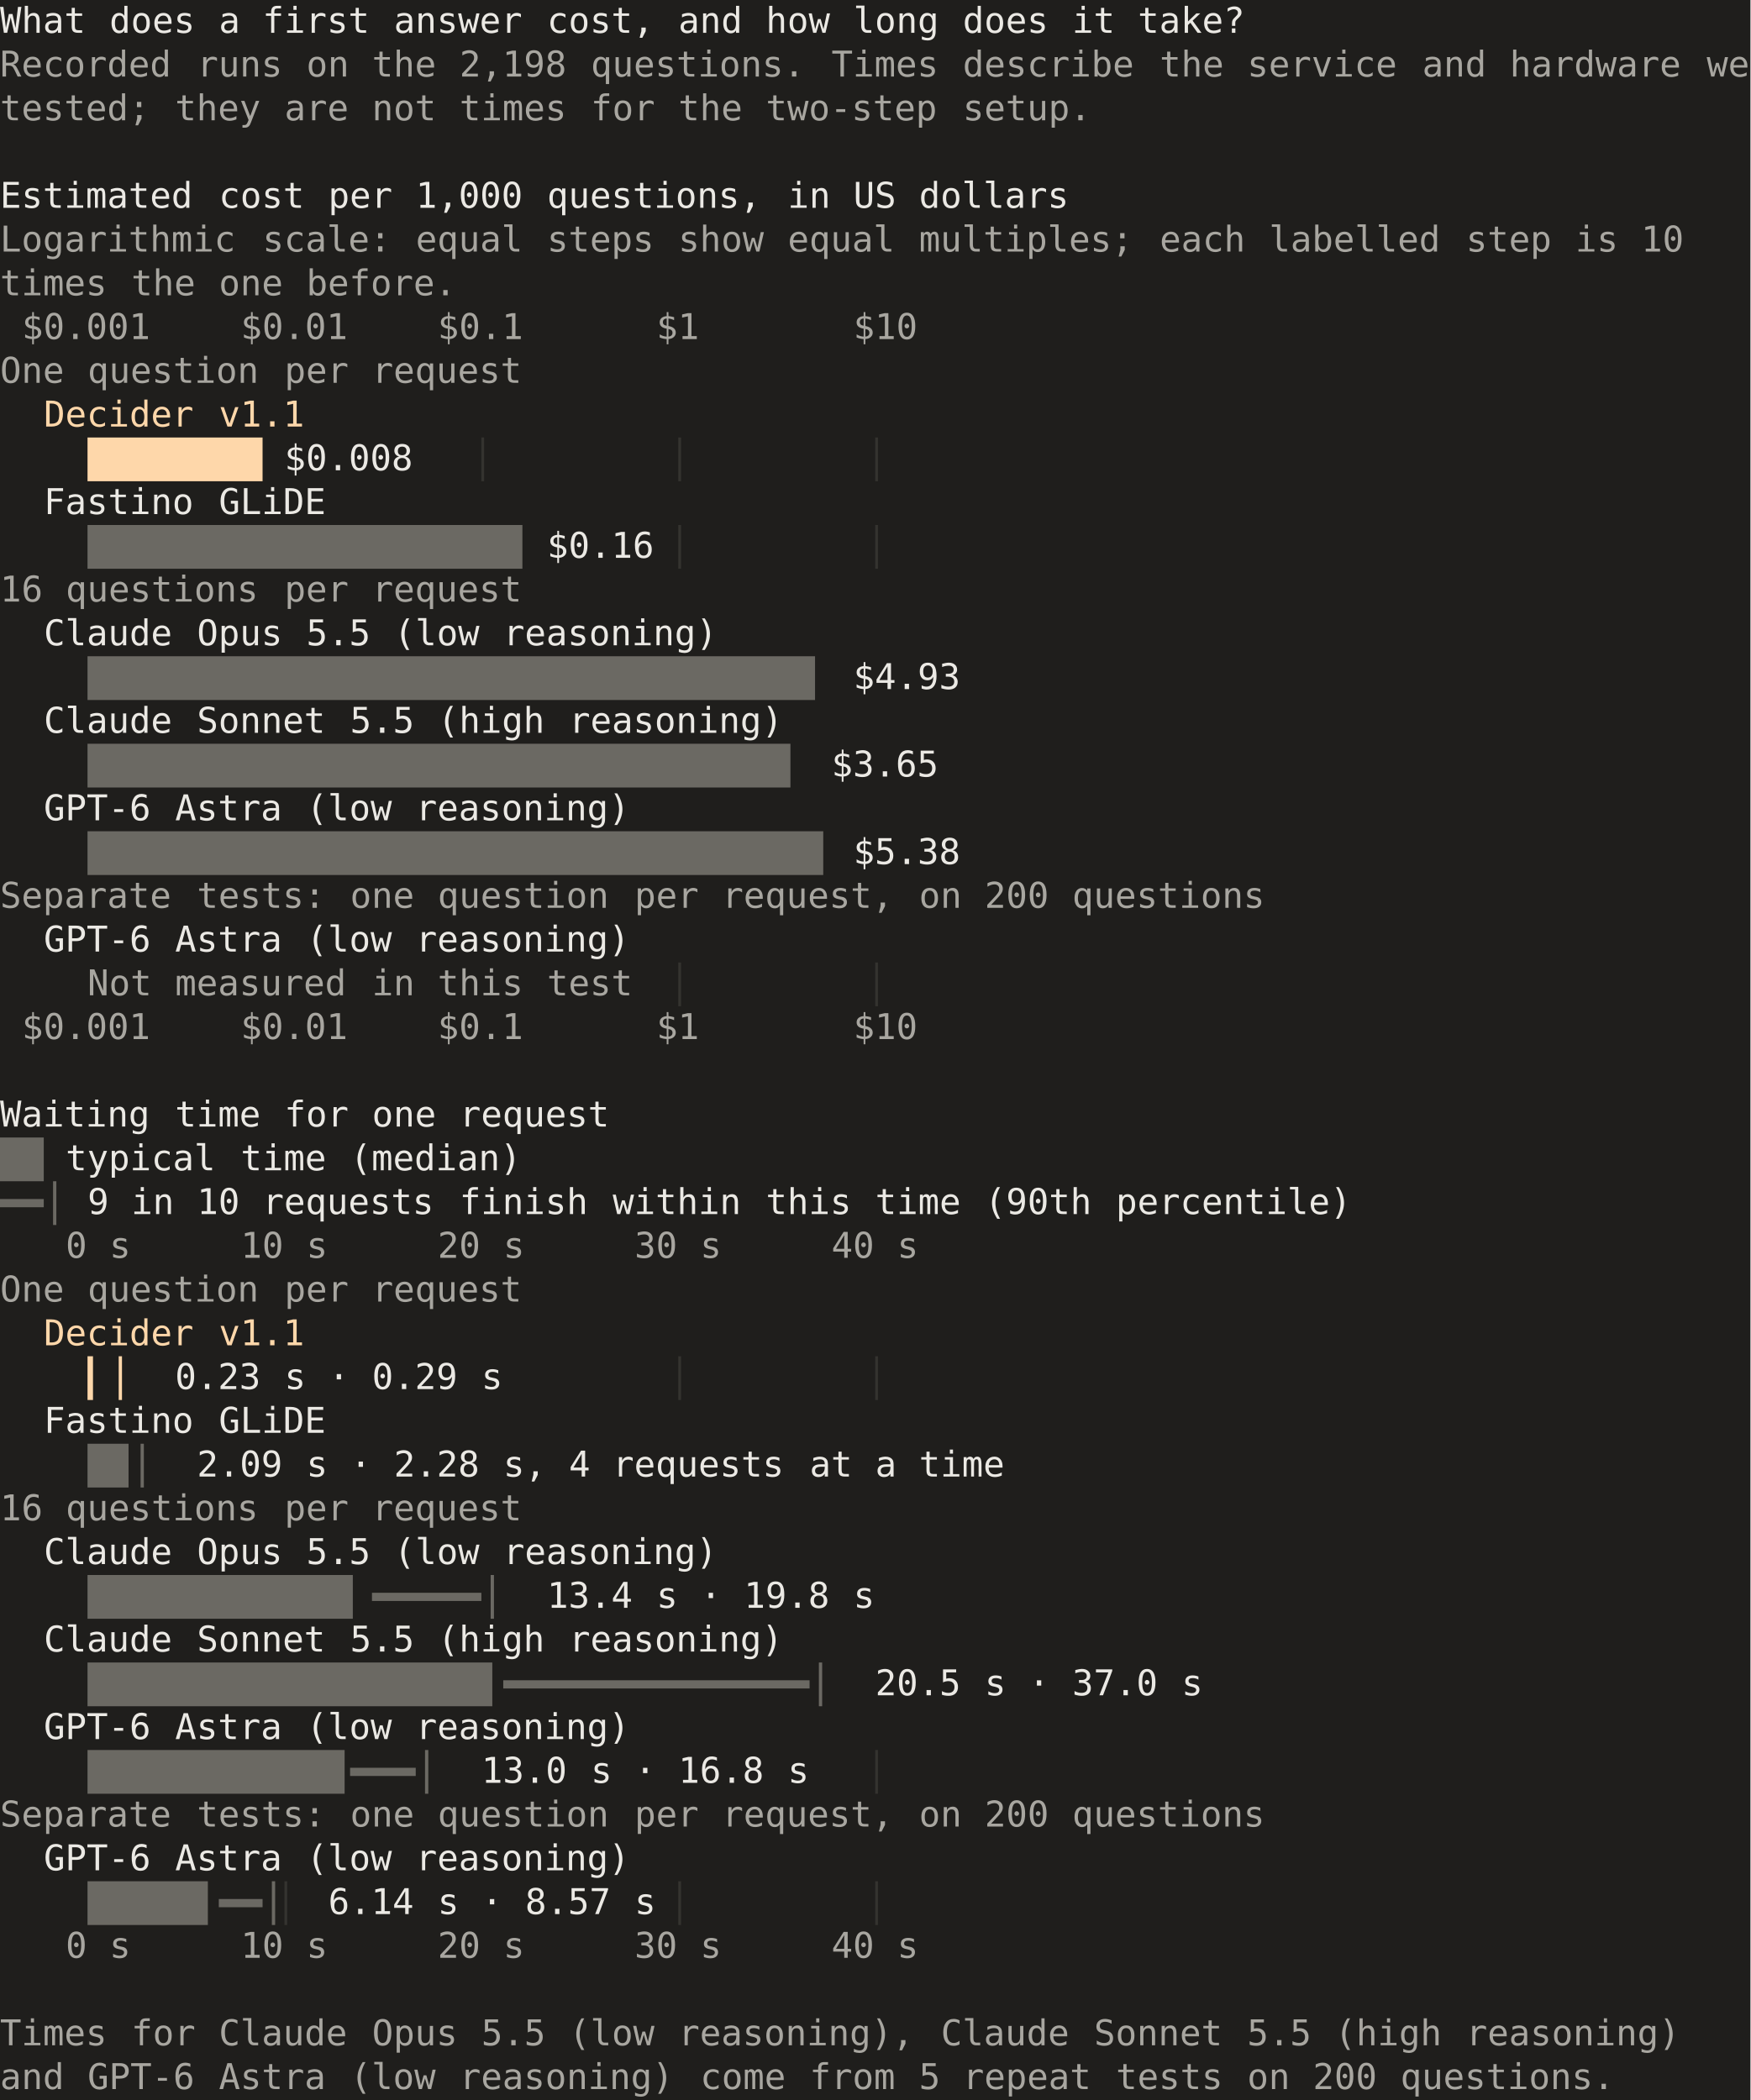
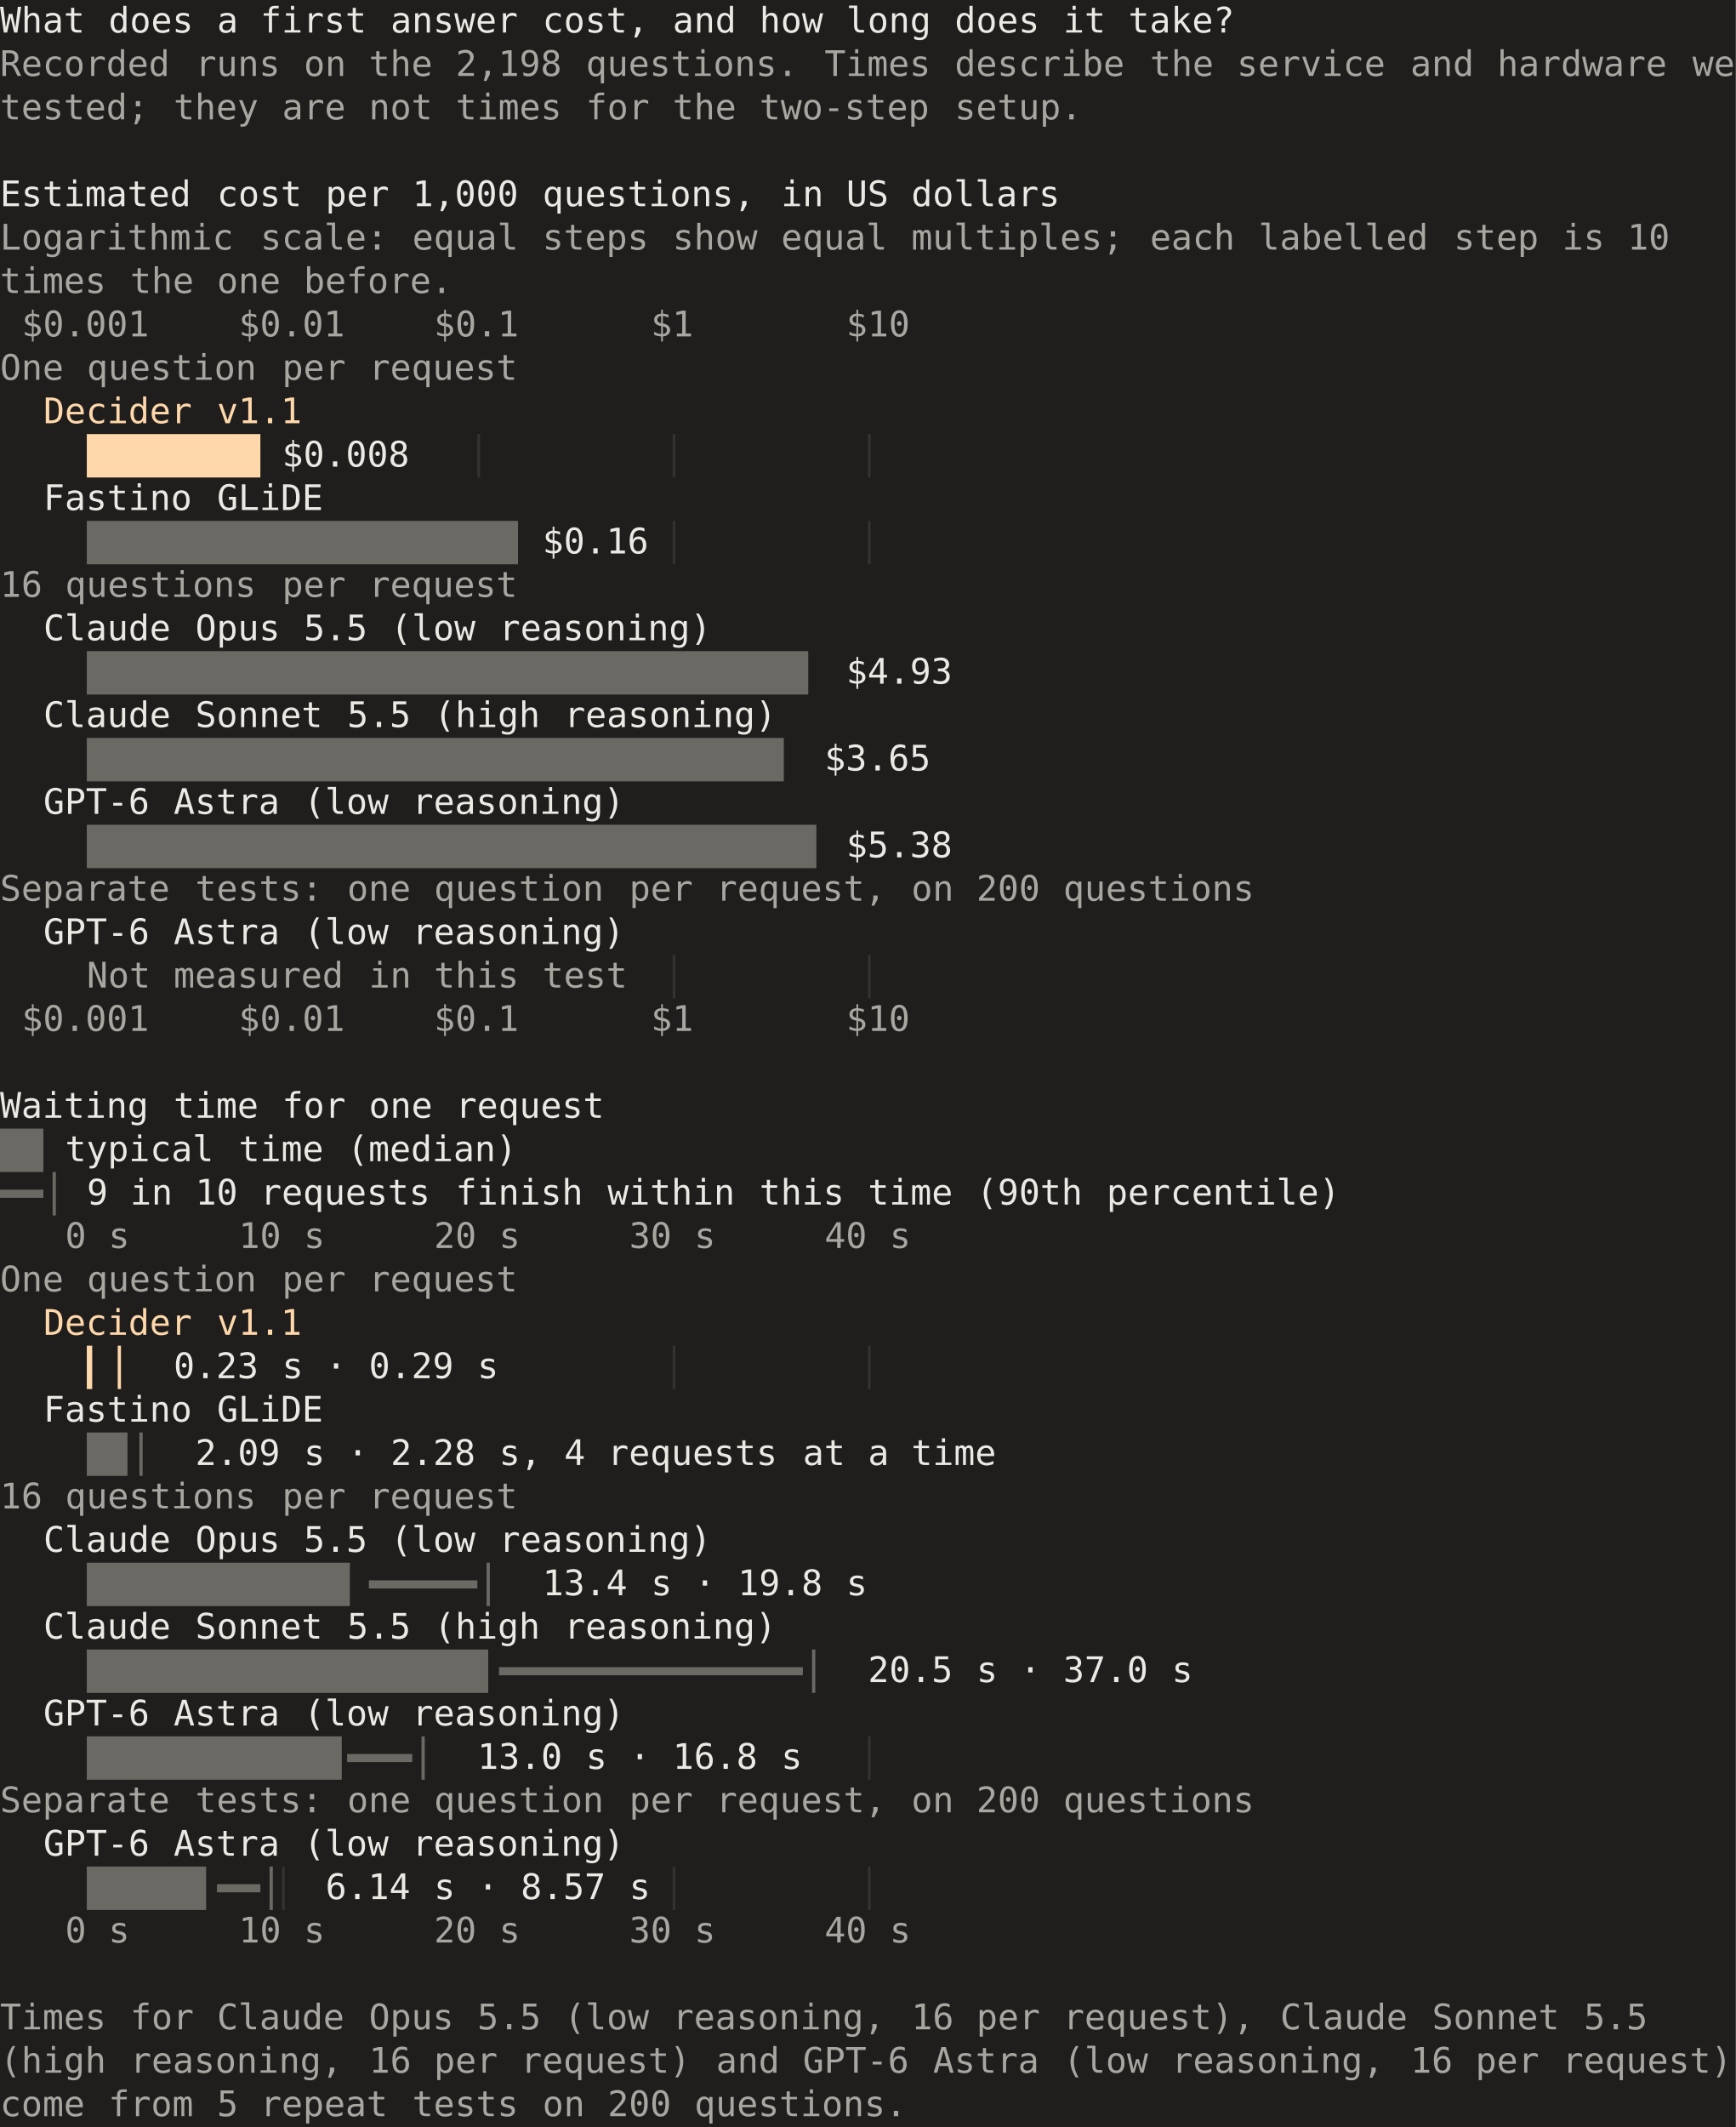
- <svg xmlns="http://www.w3.org/2000/svg" viewBox="0 0 640 768" width="640" height="768" role="img">
+ <svg xmlns="http://www.w3.org/2000/svg" viewBox="0 0 640 784" width="640" height="784" role="img">
  <style>text{font:13px ui-monospace,SFMono-Regular,Menlo,Consolas,"DejaVu Sans Mono",monospace;white-space:pre}</style>
-   <rect width="640" height="768" fill="#1f1e1c" />
+   <rect width="640" height="784" fill="#1f1e1c" />
  <path fill="#34332f" d="M176 160h1v16h-1zM248 160h1v16h-1zM320 160h1v16h-1zM248 192h1v16h-1zM320 192h1v16h-1zM248 352h1v16h-1zM320 352h1v16h-1zM248 496h1v16h-1zM320 496h1v16h-1zM320 640h1v16h-1zM104 688h1v16h-1zM248 688h1v16h-1zM320 688h1v16h-1z" />
  <path fill="#6b6963" d="M32 192h8v16h-8zM40 192h8v16h-8zM48 192h8v16h-8zM56 192h8v16h-8zM64 192h8v16h-8zM72 192h8v16h-8zM80 192h8v16h-8zM88 192h8v16h-8zM96 192h8v16h-8zM104 192h8v16h-8zM112 192h8v16h-8zM120 192h8v16h-8zM128 192h8v16h-8zM136 192h8v16h-8zM144 192h8v16h-8zM152 192h8v16h-8zM160 192h8v16h-8zM168 192h8v16h-8zM176 192h8v16h-8zM184 192h7v16h-7zM32 240h8v16h-8zM40 240h8v16h-8zM48 240h8v16h-8zM56 240h8v16h-8zM64 240h8v16h-8zM72 240h8v16h-8zM80 240h8v16h-8zM88 240h8v16h-8zM96 240h8v16h-8zM104 240h8v16h-8zM112 240h8v16h-8zM120 240h8v16h-8zM128 240h8v16h-8zM136 240h8v16h-8zM144 240h8v16h-8zM152 240h8v16h-8zM160 240h8v16h-8zM168 240h8v16h-8zM176 240h8v16h-8zM184 240h8v16h-8zM192 240h8v16h-8zM200 240h8v16h-8zM208 240h8v16h-8zM216 240h8v16h-8zM224 240h8v16h-8zM232 240h8v16h-8zM240 240h8v16h-8zM248 240h8v16h-8zM256 240h8v16h-8zM264 240h8v16h-8zM272 240h8v16h-8zM280 240h8v16h-8zM288 240h8v16h-8zM296 240h2v16h-2zM32 272h8v16h-8zM40 272h8v16h-8zM48 272h8v16h-8zM56 272h8v16h-8zM64 272h8v16h-8zM72 272h8v16h-8zM80 272h8v16h-8zM88 272h8v16h-8zM96 272h8v16h-8zM104 272h8v16h-8zM112 272h8v16h-8zM120 272h8v16h-8zM128 272h8v16h-8zM136 272h8v16h-8zM144 272h8v16h-8zM152 272h8v16h-8zM160 272h8v16h-8zM168 272h8v16h-8zM176 272h8v16h-8zM184 272h8v16h-8zM192 272h8v16h-8zM200 272h8v16h-8zM208 272h8v16h-8zM216 272h8v16h-8zM224 272h8v16h-8zM232 272h8v16h-8zM240 272h8v16h-8zM248 272h8v16h-8zM256 272h8v16h-8zM264 272h8v16h-8zM272 272h8v16h-8zM280 272h8v16h-8zM288 272h1v16h-1zM32 304h8v16h-8zM40 304h8v16h-8zM48 304h8v16h-8zM56 304h8v16h-8zM64 304h8v16h-8zM72 304h8v16h-8zM80 304h8v16h-8zM88 304h8v16h-8zM96 304h8v16h-8zM104 304h8v16h-8zM112 304h8v16h-8zM120 304h8v16h-8zM128 304h8v16h-8zM136 304h8v16h-8zM144 304h8v16h-8zM152 304h8v16h-8zM160 304h8v16h-8zM168 304h8v16h-8zM176 304h8v16h-8zM184 304h8v16h-8zM192 304h8v16h-8zM200 304h8v16h-8zM208 304h8v16h-8zM216 304h8v16h-8zM224 304h8v16h-8zM232 304h8v16h-8zM240 304h8v16h-8zM248 304h8v16h-8zM256 304h8v16h-8zM264 304h8v16h-8zM272 304h8v16h-8zM280 304h8v16h-8zM288 304h8v16h-8zM296 304h5v16h-5zM0 416h8v16h-8zM8 416h8v16h-8zM0 438.5h8v3h-8zM8 438.5h8v3h-8zM19.4 432h1.2v8.6h-1.2zM19.4 439.4h1.2v8.6h-1.2zM32 528h8v16h-8zM40 528h7v16h-7zM51.4 528h1.2v8.6h-1.2zM51.4 535.4h1.2v8.6h-1.2zM32 576h8v16h-8zM40 576h8v16h-8zM48 576h8v16h-8zM56 576h8v16h-8zM64 576h8v16h-8zM72 576h8v16h-8zM80 576h8v16h-8zM88 576h8v16h-8zM96 576h8v16h-8zM104 576h8v16h-8zM112 576h8v16h-8zM120 576h8v16h-8zM128 576h1v16h-1zM136 582.5h8v3h-8zM144 582.5h8v3h-8zM152 582.5h8v3h-8zM160 582.5h8v3h-8zM168 582.5h8v3h-8zM179.4 576h1.2v8.6h-1.2zM179.4 583.4h1.2v8.6h-1.2zM32 608h8v16h-8zM40 608h8v16h-8zM48 608h8v16h-8zM56 608h8v16h-8zM64 608h8v16h-8zM72 608h8v16h-8zM80 608h8v16h-8zM88 608h8v16h-8zM96 608h8v16h-8zM104 608h8v16h-8zM112 608h8v16h-8zM120 608h8v16h-8zM128 608h8v16h-8zM136 608h8v16h-8zM144 608h8v16h-8zM152 608h8v16h-8zM160 608h8v16h-8zM168 608h8v16h-8zM176 608h4v16h-4zM184 614.5h8v3h-8zM192 614.5h8v3h-8zM200 614.5h8v3h-8zM208 614.5h8v3h-8zM216 614.5h8v3h-8zM224 614.5h8v3h-8zM232 614.5h8v3h-8zM240 614.5h8v3h-8zM248 614.5h8v3h-8zM256 614.5h8v3h-8zM264 614.5h8v3h-8zM272 614.5h8v3h-8zM280 614.5h8v3h-8zM288 614.5h8v3h-8zM299.4 608h1.2v8.6h-1.2zM299.4 615.4h1.2v8.6h-1.2zM32 640h8v16h-8zM40 640h8v16h-8zM48 640h8v16h-8zM56 640h8v16h-8zM64 640h8v16h-8zM72 640h8v16h-8zM80 640h8v16h-8zM88 640h8v16h-8zM96 640h8v16h-8zM104 640h8v16h-8zM112 640h8v16h-8zM120 640h6v16h-6zM128 646.5h8v3h-8zM136 646.5h8v3h-8zM144 646.5h8v3h-8zM155.4 640h1.2v8.6h-1.2zM155.4 647.4h1.2v8.6h-1.2zM32 688h8v16h-8zM40 688h8v16h-8zM48 688h8v16h-8zM56 688h8v16h-8zM64 688h8v16h-8zM72 688h4v16h-4zM80 694.5h8v3h-8zM88 694.5h8v3h-8zM99.4 688h1.2v8.6h-1.2zM99.4 695.4h1.2v8.6h-1.2z" />
  <path fill="#fed7aa" d="M32 160h8v16h-8zM40 160h8v16h-8zM48 160h8v16h-8zM56 160h8v16h-8zM64 160h8v16h-8zM72 160h8v16h-8zM80 160h8v16h-8zM88 160h8v16h-8zM32 496h2v16h-2zM43.4 496h1.2v8.6h-1.2zM43.4 503.4h1.2v8.6h-1.2z" />
  <text x="0 8 16 24" y="12" fill="#ebe9e4" font-weight="600">What</text>
  <text x="40 48 56 64" y="12" fill="#ebe9e4" font-weight="600">does</text>
  <text x="80" y="12" fill="#ebe9e4" font-weight="600">a</text>
  <text x="96 104 112 120 128" y="12" fill="#ebe9e4" font-weight="600">first</text>
  <text x="144 152 160 168 176 184" y="12" fill="#ebe9e4" font-weight="600">answer</text>
  <text x="200 208 216 224 232" y="12" fill="#ebe9e4" font-weight="600">cost,</text>
  <text x="248 256 264" y="12" fill="#ebe9e4" font-weight="600">and</text>
  <text x="280 288 296" y="12" fill="#ebe9e4" font-weight="600">how</text>
  <text x="312 320 328 336" y="12" fill="#ebe9e4" font-weight="600">long</text>
  <text x="352 360 368 376" y="12" fill="#ebe9e4" font-weight="600">does</text>
  <text x="392 400" y="12" fill="#ebe9e4" font-weight="600">it</text>
  <text x="416 424 432 440 448" y="12" fill="#ebe9e4" font-weight="600">take?</text>
  <text x="0 8 16 24 32 40 48 56" y="28" fill="#a8a6a0">Recorded</text>
  <text x="72 80 88 96" y="28" fill="#a8a6a0">runs</text>
  <text x="112 120" y="28" fill="#a8a6a0">on</text>
  <text x="136 144 152" y="28" fill="#a8a6a0">the</text>
  <text x="168 176 184 192 200" y="28" fill="#a8a6a0">2,198</text>
  <text x="216 224 232 240 248 256 264 272 280 288" y="28" fill="#a8a6a0">questions.</text>
  <text x="304 312 320 328 336" y="28" fill="#a8a6a0">Times</text>
  <text x="352 360 368 376 384 392 400 408" y="28" fill="#a8a6a0">describe</text>
  <text x="424 432 440" y="28" fill="#a8a6a0">the</text>
  <text x="456 464 472 480 488 496 504" y="28" fill="#a8a6a0">service</text>
  <text x="520 528 536" y="28" fill="#a8a6a0">and</text>
  <text x="552 560 568 576 584 592 600 608" y="28" fill="#a8a6a0">hardware</text>
  <text x="624 632" y="28" fill="#a8a6a0">we</text>
  <text x="0 8 16 24 32 40 48" y="44" fill="#a8a6a0">tested;</text>
  <text x="64 72 80 88" y="44" fill="#a8a6a0">they</text>
  <text x="104 112 120" y="44" fill="#a8a6a0">are</text>
  <text x="136 144 152" y="44" fill="#a8a6a0">not</text>
  <text x="168 176 184 192 200" y="44" fill="#a8a6a0">times</text>
  <text x="216 224 232" y="44" fill="#a8a6a0">for</text>
  <text x="248 256 264" y="44" fill="#a8a6a0">the</text>
  <text x="280 288 296 304 312 320 328 336" y="44" fill="#a8a6a0">two-step</text>
  <text x="352 360 368 376 384 392" y="44" fill="#a8a6a0">setup.</text>
  <text x="0 8 16 24 32 40 48 56 64" y="76" fill="#ebe9e4" font-weight="600">Estimated</text>
  <text x="80 88 96 104" y="76" fill="#ebe9e4" font-weight="600">cost</text>
  <text x="120 128 136" y="76" fill="#ebe9e4" font-weight="600">per</text>
  <text x="152 160 168 176 184" y="76" fill="#ebe9e4" font-weight="600">1,000</text>
  <text x="200 208 216 224 232 240 248 256 264 272" y="76" fill="#ebe9e4" font-weight="600">questions,</text>
  <text x="288 296" y="76" fill="#ebe9e4" font-weight="600">in</text>
  <text x="312 320" y="76" fill="#ebe9e4" font-weight="600">US</text>
  <text x="336 344 352 360 368 376 384" y="76" fill="#ebe9e4" font-weight="600">dollars</text>
  <text x="0 8 16 24 32 40 48 56 64 72 80" y="92" fill="#a8a6a0">Logarithmic</text>
  <text x="96 104 112 120 128 136" y="92" fill="#a8a6a0">scale:</text>
  <text x="152 160 168 176 184" y="92" fill="#a8a6a0">equal</text>
  <text x="200 208 216 224 232" y="92" fill="#a8a6a0">steps</text>
  <text x="248 256 264 272" y="92" fill="#a8a6a0">show</text>
  <text x="288 296 304 312 320" y="92" fill="#a8a6a0">equal</text>
  <text x="336 344 352 360 368 376 384 392 400 408" y="92" fill="#a8a6a0">multiples;</text>
  <text x="424 432 440 448" y="92" fill="#a8a6a0">each</text>
  <text x="464 472 480 488 496 504 512 520" y="92" fill="#a8a6a0">labelled</text>
  <text x="536 544 552 560" y="92" fill="#a8a6a0">step</text>
  <text x="576 584" y="92" fill="#a8a6a0">is</text>
  <text x="600 608" y="92" fill="#a8a6a0">10</text>
  <text x="0 8 16 24 32" y="108" fill="#a8a6a0">times</text>
  <text x="48 56 64" y="108" fill="#a8a6a0">the</text>
  <text x="80 88 96" y="108" fill="#a8a6a0">one</text>
  <text x="112 120 128 136 144 152 160" y="108" fill="#a8a6a0">before.</text>
  <text x="8 16 24 32 40 48" y="124" fill="#a8a6a0">$0.001</text>
  <text x="88 96 104 112 120" y="124" fill="#a8a6a0">$0.01</text>
  <text x="160 168 176 184" y="124" fill="#a8a6a0">$0.1</text>
  <text x="240 248" y="124" fill="#a8a6a0">$1</text>
  <text x="312 320 328" y="124" fill="#a8a6a0">$10</text>
  <text x="0 8 16" y="140" fill="#a8a6a0" font-weight="600">One</text>
  <text x="32 40 48 56 64 72 80 88" y="140" fill="#a8a6a0" font-weight="600">question</text>
  <text x="104 112 120" y="140" fill="#a8a6a0" font-weight="600">per</text>
  <text x="136 144 152 160 168 176 184" y="140" fill="#a8a6a0" font-weight="600">request</text>
  <text x="16 24 32 40 48 56 64" y="156" fill="#fed7aa" font-weight="600">Decider</text>
  <text x="80 88 96 104" y="156" fill="#fed7aa" font-weight="600">v1.1</text>
  <text x="104 112 120 128 136 144" y="172" fill="#ebe9e4" font-weight="600">$0.008</text>
  <text x="16 24 32 40 48 56 64" y="188" fill="#ebe9e4">Fastino</text>
  <text x="80 88 96 104 112" y="188" fill="#ebe9e4">GLiDE</text>
  <text x="200 208 216 224 232" y="204" fill="#ebe9e4">$0.16</text>
  <text x="0 8" y="220" fill="#a8a6a0" font-weight="600">16</text>
  <text x="24 32 40 48 56 64 72 80 88" y="220" fill="#a8a6a0" font-weight="600">questions</text>
  <text x="104 112 120" y="220" fill="#a8a6a0" font-weight="600">per</text>
  <text x="136 144 152 160 168 176 184" y="220" fill="#a8a6a0" font-weight="600">request</text>
  <text x="16 24 32 40 48 56" y="236" fill="#ebe9e4">Claude</text>
  <text x="72 80 88 96" y="236" fill="#ebe9e4">Opus</text>
  <text x="112 120 128" y="236" fill="#ebe9e4">5.5</text>
  <text x="144 152 160 168" y="236" fill="#ebe9e4">(low</text>
  <text x="184 192 200 208 216 224 232 240 248 256" y="236" fill="#ebe9e4">reasoning)</text>
  <text x="312 320 328 336 344" y="252" fill="#ebe9e4">$4.93</text>
  <text x="16 24 32 40 48 56" y="268" fill="#ebe9e4">Claude</text>
  <text x="72 80 88 96 104 112" y="268" fill="#ebe9e4">Sonnet</text>
  <text x="128 136 144" y="268" fill="#ebe9e4">5.5</text>
  <text x="160 168 176 184 192" y="268" fill="#ebe9e4">(high</text>
  <text x="208 216 224 232 240 248 256 264 272 280" y="268" fill="#ebe9e4">reasoning)</text>
  <text x="304 312 320 328 336" y="284" fill="#ebe9e4">$3.65</text>
  <text x="16 24 32 40 48" y="300" fill="#ebe9e4">GPT-6</text>
  <text x="64 72 80 88 96" y="300" fill="#ebe9e4">Astra</text>
  <text x="112 120 128 136" y="300" fill="#ebe9e4">(low</text>
  <text x="152 160 168 176 184 192 200 208 216 224" y="300" fill="#ebe9e4">reasoning)</text>
  <text x="312 320 328 336 344" y="316" fill="#ebe9e4">$5.38</text>
  <text x="0 8 16 24 32 40 48 56" y="332" fill="#a8a6a0" font-weight="600">Separate</text>
  <text x="72 80 88 96 104 112" y="332" fill="#a8a6a0" font-weight="600">tests:</text>
  <text x="128 136 144" y="332" fill="#a8a6a0" font-weight="600">one</text>
  <text x="160 168 176 184 192 200 208 216" y="332" fill="#a8a6a0" font-weight="600">question</text>
  <text x="232 240 248" y="332" fill="#a8a6a0" font-weight="600">per</text>
  <text x="264 272 280 288 296 304 312 320" y="332" fill="#a8a6a0" font-weight="600">request,</text>
  <text x="336 344" y="332" fill="#a8a6a0" font-weight="600">on</text>
  <text x="360 368 376" y="332" fill="#a8a6a0" font-weight="600">200</text>
  <text x="392 400 408 416 424 432 440 448 456" y="332" fill="#a8a6a0" font-weight="600">questions</text>
  <text x="16 24 32 40 48" y="348" fill="#ebe9e4">GPT-6</text>
  <text x="64 72 80 88 96" y="348" fill="#ebe9e4">Astra</text>
  <text x="112 120 128 136" y="348" fill="#ebe9e4">(low</text>
  <text x="152 160 168 176 184 192 200 208 216 224" y="348" fill="#ebe9e4">reasoning)</text>
  <text x="32 40 48" y="364" fill="#a8a6a0">Not</text>
  <text x="64 72 80 88 96 104 112 120" y="364" fill="#a8a6a0">measured</text>
  <text x="136 144" y="364" fill="#a8a6a0">in</text>
  <text x="160 168 176 184" y="364" fill="#a8a6a0">this</text>
  <text x="200 208 216 224" y="364" fill="#a8a6a0">test</text>
  <text x="8 16 24 32 40 48" y="380" fill="#a8a6a0">$0.001</text>
  <text x="88 96 104 112 120" y="380" fill="#a8a6a0">$0.01</text>
  <text x="160 168 176 184" y="380" fill="#a8a6a0">$0.1</text>
  <text x="240 248" y="380" fill="#a8a6a0">$1</text>
  <text x="312 320 328" y="380" fill="#a8a6a0">$10</text>
  <text x="0 8 16 24 32 40 48" y="412" fill="#ebe9e4" font-weight="600">Waiting</text>
  <text x="64 72 80 88" y="412" fill="#ebe9e4" font-weight="600">time</text>
  <text x="104 112 120" y="412" fill="#ebe9e4" font-weight="600">for</text>
  <text x="136 144 152" y="412" fill="#ebe9e4" font-weight="600">one</text>
  <text x="168 176 184 192 200 208 216" y="412" fill="#ebe9e4" font-weight="600">request</text>
  <text x="24 32 40 48 56 64 72" y="428" fill="#ebe9e4">typical</text>
  <text x="88 96 104 112" y="428" fill="#ebe9e4">time</text>
  <text x="128 136 144 152 160 168 176 184" y="428" fill="#ebe9e4">(median)</text>
  <text x="32" y="444" fill="#ebe9e4">9</text>
  <text x="48 56" y="444" fill="#ebe9e4">in</text>
  <text x="72 80" y="444" fill="#ebe9e4">10</text>
  <text x="96 104 112 120 128 136 144 152" y="444" fill="#ebe9e4">requests</text>
  <text x="168 176 184 192 200 208" y="444" fill="#ebe9e4">finish</text>
  <text x="224 232 240 248 256 264" y="444" fill="#ebe9e4">within</text>
  <text x="280 288 296 304" y="444" fill="#ebe9e4">this</text>
  <text x="320 328 336 344" y="444" fill="#ebe9e4">time</text>
  <text x="360 368 376 384 392" y="444" fill="#ebe9e4">(90th</text>
  <text x="408 416 424 432 440 448 456 464 472 480 488" y="444" fill="#ebe9e4">percentile)</text>
  <text x="24" y="460" fill="#a8a6a0">0</text>
  <text x="40" y="460" fill="#a8a6a0">s</text>
  <text x="88 96" y="460" fill="#a8a6a0">10</text>
  <text x="112" y="460" fill="#a8a6a0">s</text>
  <text x="160 168" y="460" fill="#a8a6a0">20</text>
  <text x="184" y="460" fill="#a8a6a0">s</text>
  <text x="232 240" y="460" fill="#a8a6a0">30</text>
  <text x="256" y="460" fill="#a8a6a0">s</text>
  <text x="304 312" y="460" fill="#a8a6a0">40</text>
  <text x="328" y="460" fill="#a8a6a0">s</text>
  <text x="0 8 16" y="476" fill="#a8a6a0" font-weight="600">One</text>
  <text x="32 40 48 56 64 72 80 88" y="476" fill="#a8a6a0" font-weight="600">question</text>
  <text x="104 112 120" y="476" fill="#a8a6a0" font-weight="600">per</text>
  <text x="136 144 152 160 168 176 184" y="476" fill="#a8a6a0" font-weight="600">request</text>
  <text x="16 24 32 40 48 56 64" y="492" fill="#fed7aa" font-weight="600">Decider</text>
  <text x="80 88 96 104" y="492" fill="#fed7aa" font-weight="600">v1.1</text>
  <text x="64 72 80 88" y="508" fill="#ebe9e4" font-weight="600">0.23</text>
  <text x="104" y="508" fill="#ebe9e4" font-weight="600">s</text>
  <text x="120" y="508" fill="#ebe9e4" font-weight="600">·</text>
  <text x="136 144 152 160" y="508" fill="#ebe9e4" font-weight="600">0.29</text>
  <text x="176" y="508" fill="#ebe9e4" font-weight="600">s</text>
  <text x="16 24 32 40 48 56 64" y="524" fill="#ebe9e4">Fastino</text>
  <text x="80 88 96 104 112" y="524" fill="#ebe9e4">GLiDE</text>
  <text x="72 80 88 96" y="540" fill="#ebe9e4">2.09</text>
  <text x="112" y="540" fill="#ebe9e4">s</text>
  <text x="128" y="540" fill="#ebe9e4">·</text>
  <text x="144 152 160 168" y="540" fill="#ebe9e4">2.28</text>
  <text x="184 192" y="540" fill="#ebe9e4">s,</text>
  <text x="208" y="540" fill="#ebe9e4">4</text>
  <text x="224 232 240 248 256 264 272 280" y="540" fill="#ebe9e4">requests</text>
  <text x="296 304" y="540" fill="#ebe9e4">at</text>
  <text x="320" y="540" fill="#ebe9e4">a</text>
  <text x="336 344 352 360" y="540" fill="#ebe9e4">time</text>
  <text x="0 8" y="556" fill="#a8a6a0" font-weight="600">16</text>
  <text x="24 32 40 48 56 64 72 80 88" y="556" fill="#a8a6a0" font-weight="600">questions</text>
  <text x="104 112 120" y="556" fill="#a8a6a0" font-weight="600">per</text>
  <text x="136 144 152 160 168 176 184" y="556" fill="#a8a6a0" font-weight="600">request</text>
  <text x="16 24 32 40 48 56" y="572" fill="#ebe9e4">Claude</text>
  <text x="72 80 88 96" y="572" fill="#ebe9e4">Opus</text>
  <text x="112 120 128" y="572" fill="#ebe9e4">5.5</text>
  <text x="144 152 160 168" y="572" fill="#ebe9e4">(low</text>
  <text x="184 192 200 208 216 224 232 240 248 256" y="572" fill="#ebe9e4">reasoning)</text>
  <text x="200 208 216 224" y="588" fill="#ebe9e4">13.4</text>
  <text x="240" y="588" fill="#ebe9e4">s</text>
  <text x="256" y="588" fill="#ebe9e4">·</text>
  <text x="272 280 288 296" y="588" fill="#ebe9e4">19.8</text>
  <text x="312" y="588" fill="#ebe9e4">s</text>
  <text x="16 24 32 40 48 56" y="604" fill="#ebe9e4">Claude</text>
  <text x="72 80 88 96 104 112" y="604" fill="#ebe9e4">Sonnet</text>
  <text x="128 136 144" y="604" fill="#ebe9e4">5.5</text>
  <text x="160 168 176 184 192" y="604" fill="#ebe9e4">(high</text>
  <text x="208 216 224 232 240 248 256 264 272 280" y="604" fill="#ebe9e4">reasoning)</text>
  <text x="320 328 336 344" y="620" fill="#ebe9e4">20.5</text>
  <text x="360" y="620" fill="#ebe9e4">s</text>
  <text x="376" y="620" fill="#ebe9e4">·</text>
  <text x="392 400 408 416" y="620" fill="#ebe9e4">37.0</text>
  <text x="432" y="620" fill="#ebe9e4">s</text>
  <text x="16 24 32 40 48" y="636" fill="#ebe9e4">GPT-6</text>
  <text x="64 72 80 88 96" y="636" fill="#ebe9e4">Astra</text>
  <text x="112 120 128 136" y="636" fill="#ebe9e4">(low</text>
  <text x="152 160 168 176 184 192 200 208 216 224" y="636" fill="#ebe9e4">reasoning)</text>
  <text x="176 184 192 200" y="652" fill="#ebe9e4">13.0</text>
  <text x="216" y="652" fill="#ebe9e4">s</text>
  <text x="232" y="652" fill="#ebe9e4">·</text>
  <text x="248 256 264 272" y="652" fill="#ebe9e4">16.8</text>
  <text x="288" y="652" fill="#ebe9e4">s</text>
  <text x="0 8 16 24 32 40 48 56" y="668" fill="#a8a6a0" font-weight="600">Separate</text>
  <text x="72 80 88 96 104 112" y="668" fill="#a8a6a0" font-weight="600">tests:</text>
  <text x="128 136 144" y="668" fill="#a8a6a0" font-weight="600">one</text>
  <text x="160 168 176 184 192 200 208 216" y="668" fill="#a8a6a0" font-weight="600">question</text>
  <text x="232 240 248" y="668" fill="#a8a6a0" font-weight="600">per</text>
  <text x="264 272 280 288 296 304 312 320" y="668" fill="#a8a6a0" font-weight="600">request,</text>
  <text x="336 344" y="668" fill="#a8a6a0" font-weight="600">on</text>
  <text x="360 368 376" y="668" fill="#a8a6a0" font-weight="600">200</text>
  <text x="392 400 408 416 424 432 440 448 456" y="668" fill="#a8a6a0" font-weight="600">questions</text>
  <text x="16 24 32 40 48" y="684" fill="#ebe9e4">GPT-6</text>
  <text x="64 72 80 88 96" y="684" fill="#ebe9e4">Astra</text>
  <text x="112 120 128 136" y="684" fill="#ebe9e4">(low</text>
  <text x="152 160 168 176 184 192 200 208 216 224" y="684" fill="#ebe9e4">reasoning)</text>
  <text x="120 128 136 144" y="700" fill="#ebe9e4">6.14</text>
  <text x="160" y="700" fill="#ebe9e4">s</text>
  <text x="176" y="700" fill="#ebe9e4">·</text>
  <text x="192 200 208 216" y="700" fill="#ebe9e4">8.57</text>
  <text x="232" y="700" fill="#ebe9e4">s</text>
  <text x="24" y="716" fill="#a8a6a0">0</text>
  <text x="40" y="716" fill="#a8a6a0">s</text>
  <text x="88 96" y="716" fill="#a8a6a0">10</text>
  <text x="112" y="716" fill="#a8a6a0">s</text>
  <text x="160 168" y="716" fill="#a8a6a0">20</text>
  <text x="184" y="716" fill="#a8a6a0">s</text>
  <text x="232 240" y="716" fill="#a8a6a0">30</text>
  <text x="256" y="716" fill="#a8a6a0">s</text>
  <text x="304 312" y="716" fill="#a8a6a0">40</text>
  <text x="328" y="716" fill="#a8a6a0">s</text>
  <text x="0 8 16 24 32" y="748" fill="#a8a6a0">Times</text>
  <text x="48 56 64" y="748" fill="#a8a6a0">for</text>
  <text x="80 88 96 104 112 120" y="748" fill="#a8a6a0">Claude</text>
  <text x="136 144 152 160" y="748" fill="#a8a6a0">Opus</text>
  <text x="176 184 192" y="748" fill="#a8a6a0">5.5</text>
  <text x="208 216 224 232" y="748" fill="#a8a6a0">(low</text>
-   <text x="248 256 264 272 280 288 296 304 312 320 328" y="748" fill="#a8a6a0">reasoning),</text>
-   <text x="344 352 360 368 376 384" y="748" fill="#a8a6a0">Claude</text>
-   <text x="400 408 416 424 432 440" y="748" fill="#a8a6a0">Sonnet</text>
-   <text x="456 464 472" y="748" fill="#a8a6a0">5.5</text>
-   <text x="488 496 504 512 520" y="748" fill="#a8a6a0">(high</text>
-   <text x="536 544 552 560 568 576 584 592 600 608" y="748" fill="#a8a6a0">reasoning)</text>
-   <text x="0 8 16" y="764" fill="#a8a6a0">and</text>
-   <text x="32 40 48 56 64" y="764" fill="#a8a6a0">GPT-6</text>
-   <text x="80 88 96 104 112" y="764" fill="#a8a6a0">Astra</text>
-   <text x="128 136 144 152" y="764" fill="#a8a6a0">(low</text>
-   <text x="168 176 184 192 200 208 216 224 232 240" y="764" fill="#a8a6a0">reasoning)</text>
-   <text x="256 264 272 280" y="764" fill="#a8a6a0">come</text>
-   <text x="296 304 312 320" y="764" fill="#a8a6a0">from</text>
-   <text x="336" y="764" fill="#a8a6a0">5</text>
-   <text x="352 360 368 376 384 392" y="764" fill="#a8a6a0">repeat</text>
-   <text x="408 416 424 432 440" y="764" fill="#a8a6a0">tests</text>
-   <text x="456 464" y="764" fill="#a8a6a0">on</text>
-   <text x="480 488 496" y="764" fill="#a8a6a0">200</text>
-   <text x="512 520 528 536 544 552 560 568 576 584" y="764" fill="#a8a6a0">questions.</text>
+   <text x="248 256 264 272 280 288 296 304 312 320" y="748" fill="#a8a6a0">reasoning,</text>
+   <text x="336 344" y="748" fill="#a8a6a0">16</text>
+   <text x="360 368 376" y="748" fill="#a8a6a0">per</text>
+   <text x="392 400 408 416 424 432 440 448 456" y="748" fill="#a8a6a0">request),</text>
+   <text x="472 480 488 496 504 512" y="748" fill="#a8a6a0">Claude</text>
+   <text x="528 536 544 552 560 568" y="748" fill="#a8a6a0">Sonnet</text>
+   <text x="584 592 600" y="748" fill="#a8a6a0">5.5</text>
+   <text x="0 8 16 24 32" y="764" fill="#a8a6a0">(high</text>
+   <text x="48 56 64 72 80 88 96 104 112 120" y="764" fill="#a8a6a0">reasoning,</text>
+   <text x="136 144" y="764" fill="#a8a6a0">16</text>
+   <text x="160 168 176" y="764" fill="#a8a6a0">per</text>
+   <text x="192 200 208 216 224 232 240 248" y="764" fill="#a8a6a0">request)</text>
+   <text x="264 272 280" y="764" fill="#a8a6a0">and</text>
+   <text x="296 304 312 320 328" y="764" fill="#a8a6a0">GPT-6</text>
+   <text x="344 352 360 368 376" y="764" fill="#a8a6a0">Astra</text>
+   <text x="392 400 408 416" y="764" fill="#a8a6a0">(low</text>
+   <text x="432 440 448 456 464 472 480 488 496 504" y="764" fill="#a8a6a0">reasoning,</text>
+   <text x="520 528" y="764" fill="#a8a6a0">16</text>
+   <text x="544 552 560" y="764" fill="#a8a6a0">per</text>
+   <text x="576 584 592 600 608 616 624 632" y="764" fill="#a8a6a0">request)</text>
+   <text x="0 8 16 24" y="780" fill="#a8a6a0">come</text>
+   <text x="40 48 56 64" y="780" fill="#a8a6a0">from</text>
+   <text x="80" y="780" fill="#a8a6a0">5</text>
+   <text x="96 104 112 120 128 136" y="780" fill="#a8a6a0">repeat</text>
+   <text x="152 160 168 176 184" y="780" fill="#a8a6a0">tests</text>
+   <text x="200 208" y="780" fill="#a8a6a0">on</text>
+   <text x="224 232 240" y="780" fill="#a8a6a0">200</text>
+   <text x="256 264 272 280 288 296 304 312 320 328" y="780" fill="#a8a6a0">questions.</text>
</svg>
